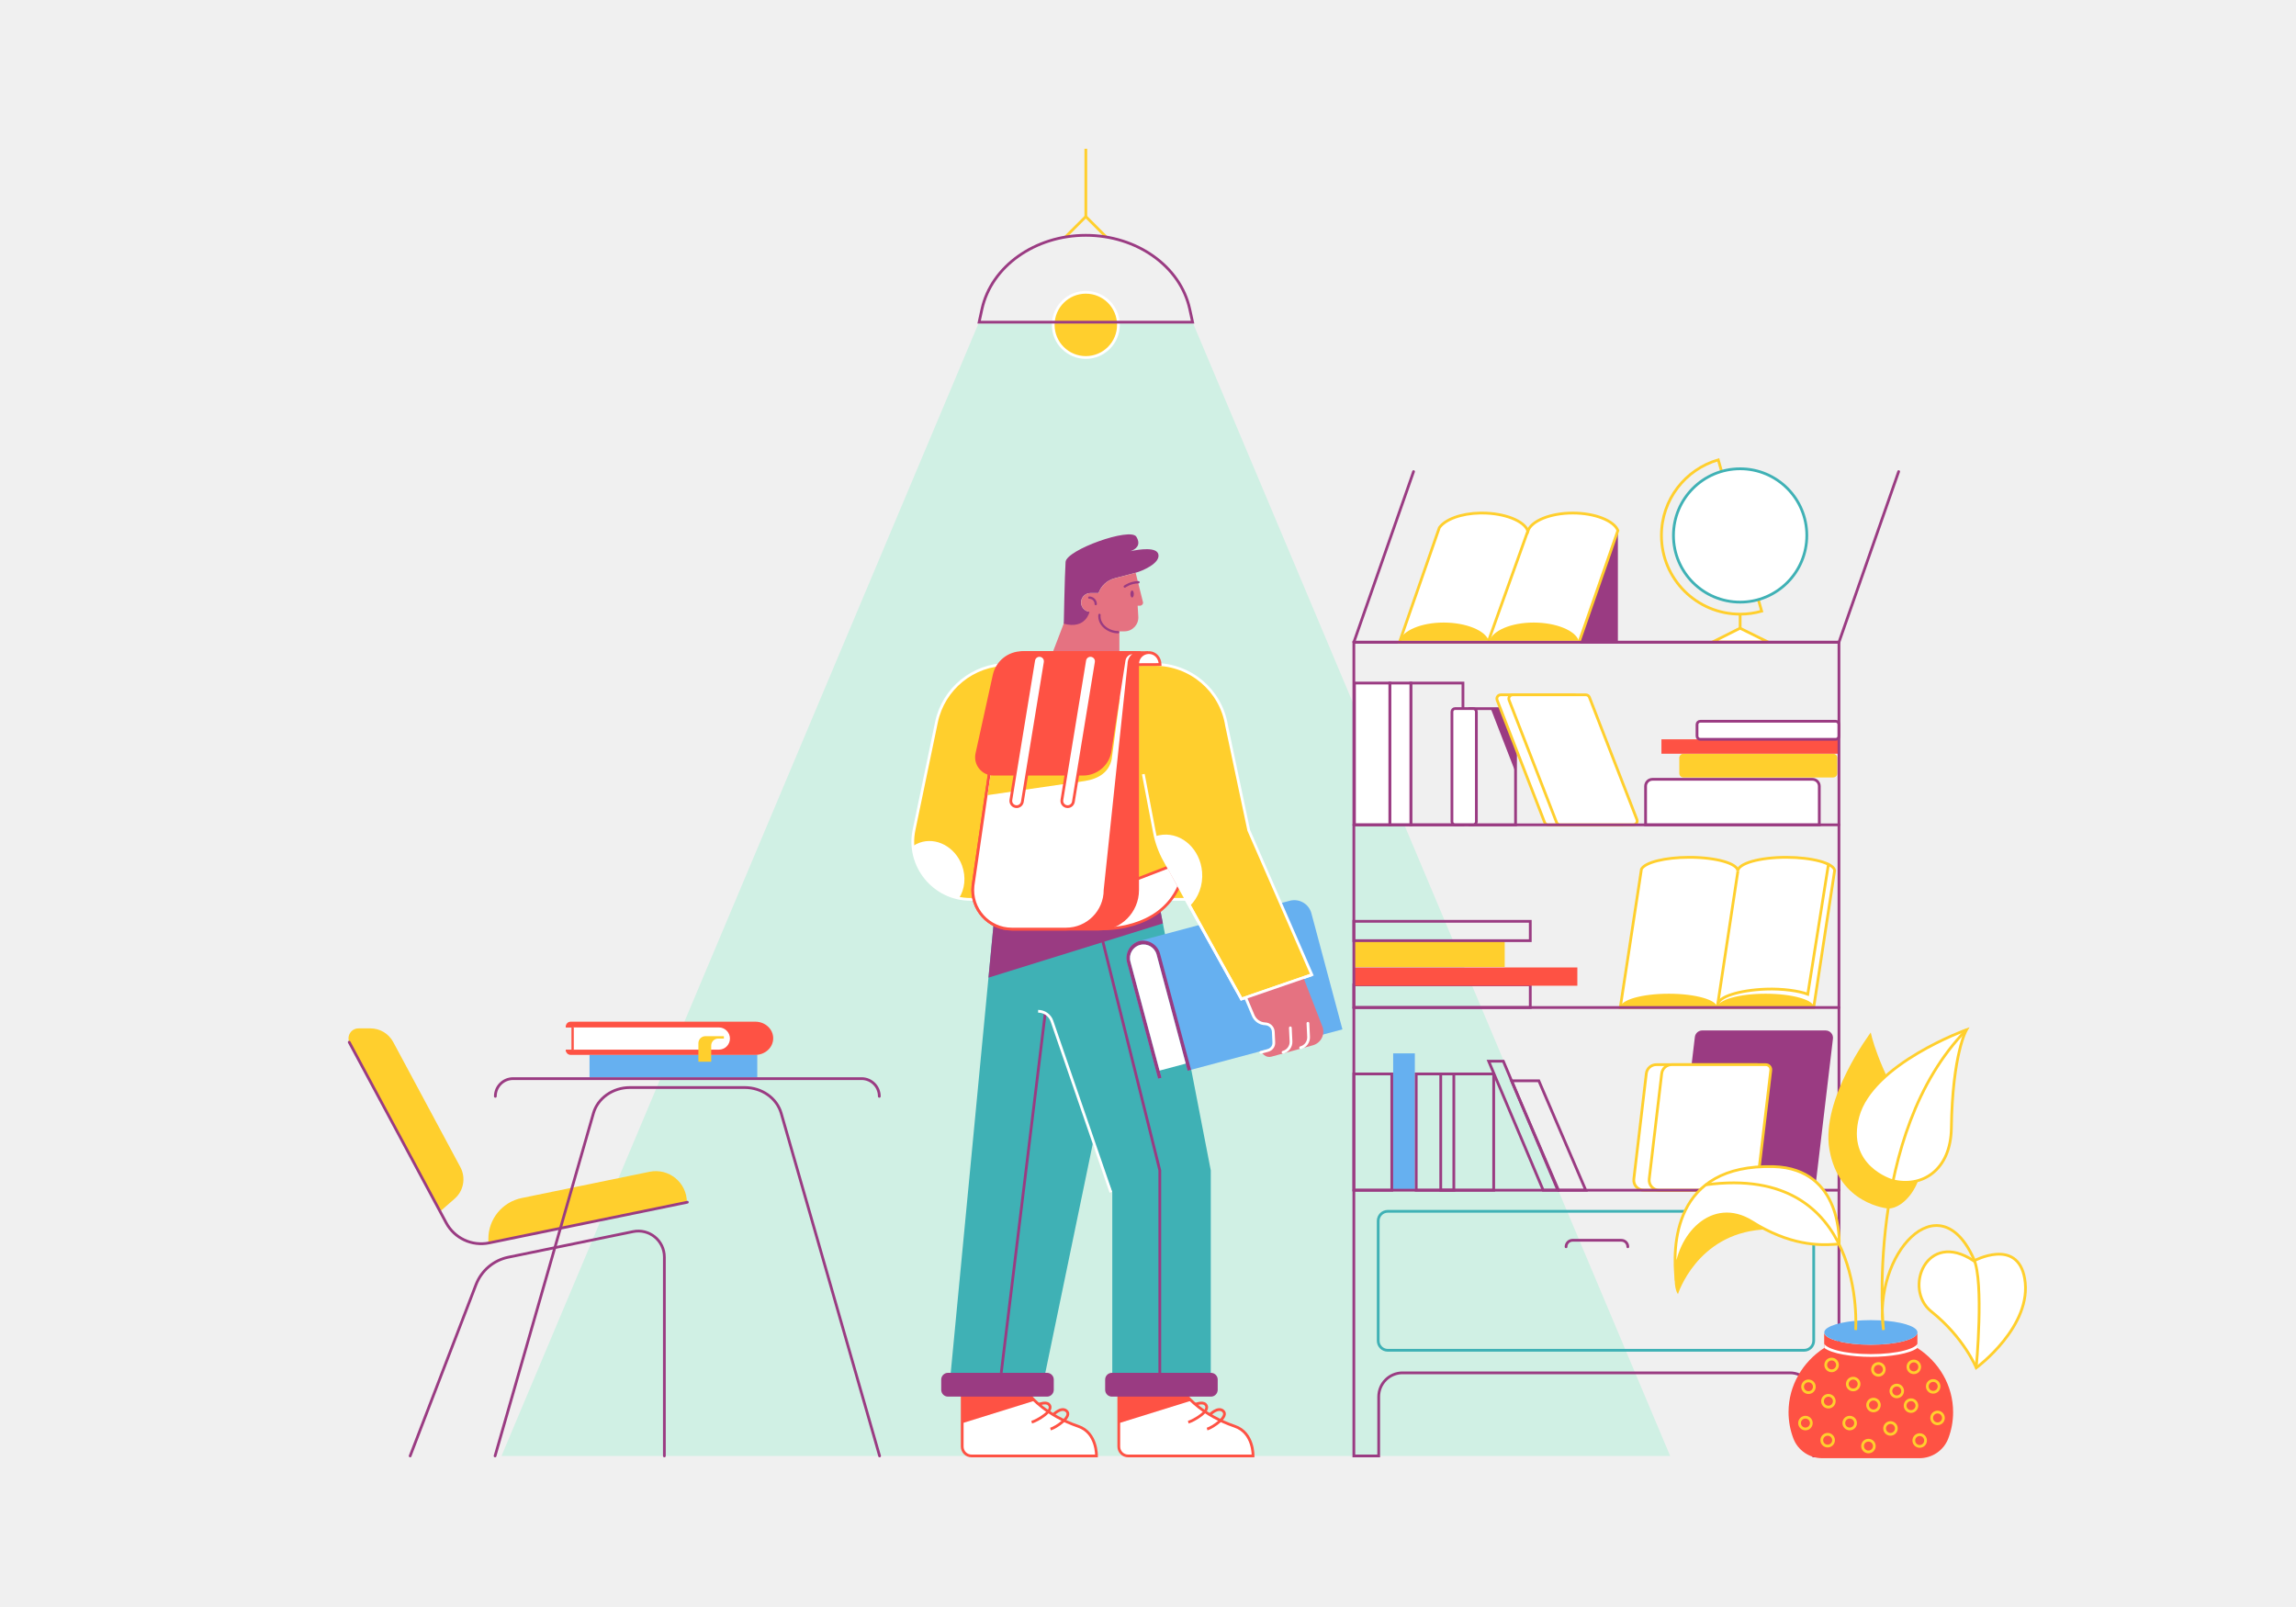
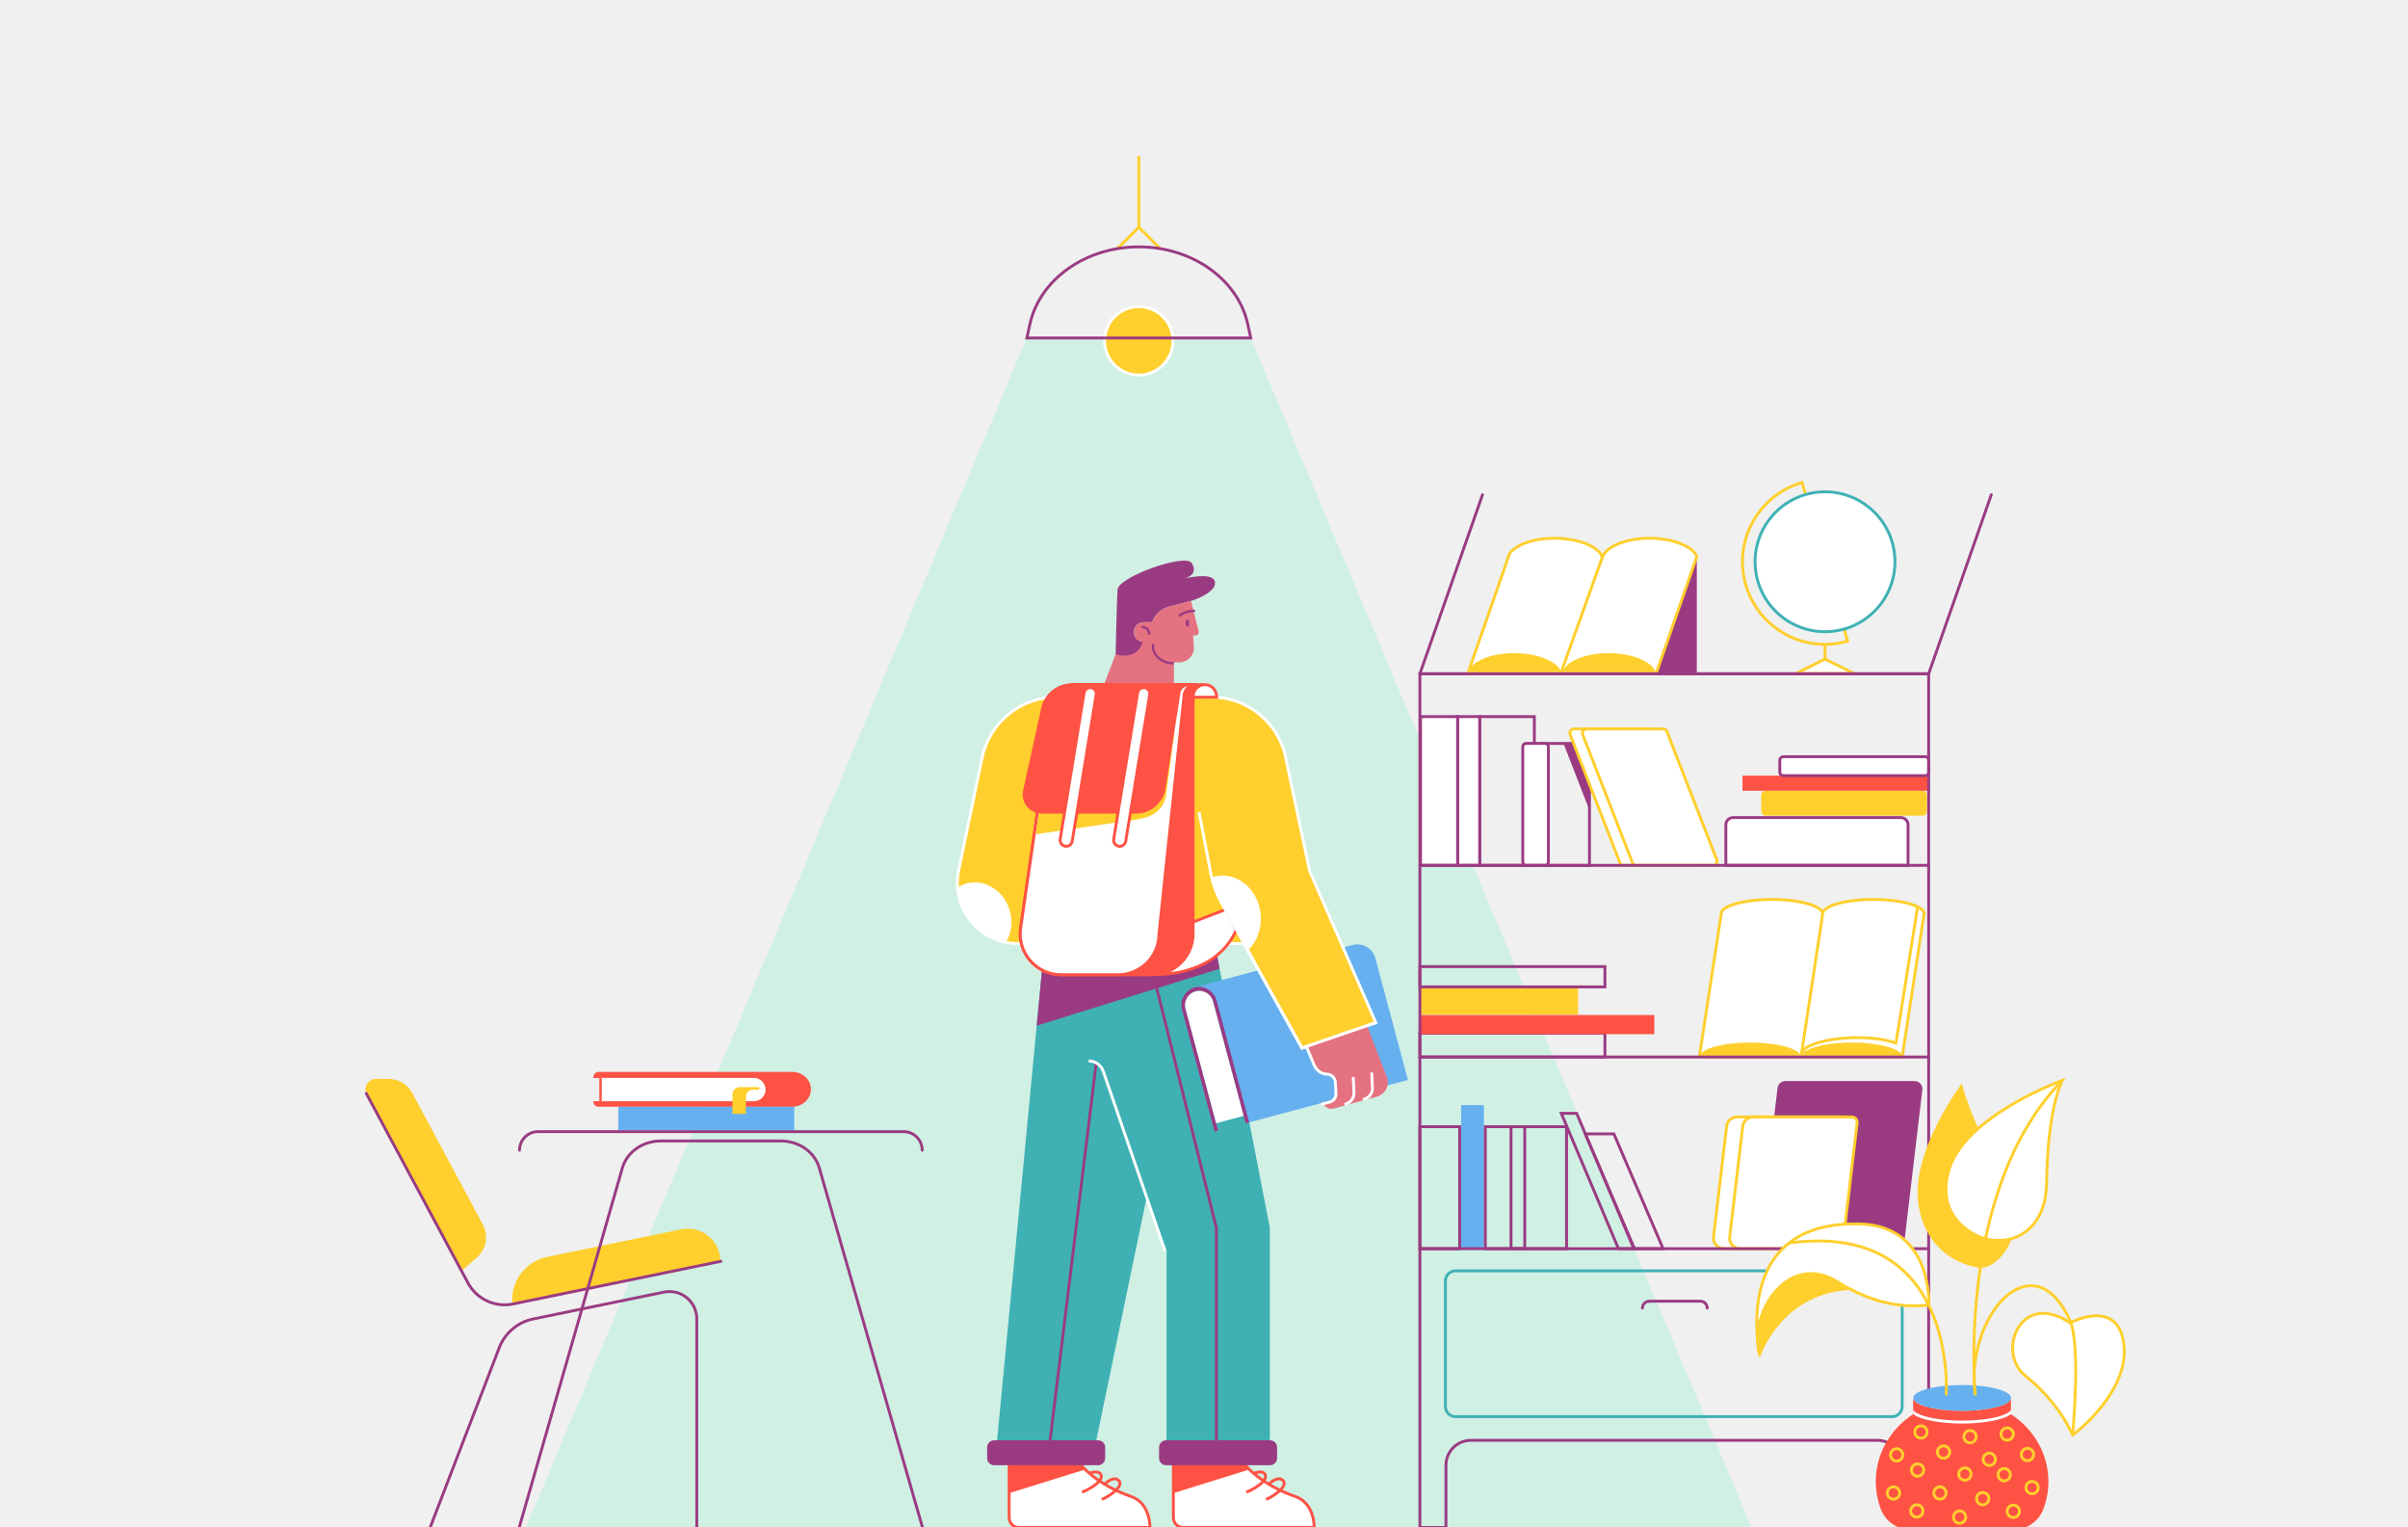
- <svg xmlns="http://www.w3.org/2000/svg" version="1.1" id="Слой_1" x="0px" y="0px" viewBox="0 0 5000 3500" style="enable-background:new 0 0 5000 3500;" xml:space="preserve">
+ <svg xmlns="http://www.w3.org/2000/svg" version="1.1" id="Слой_1" x="0px" y="0px" viewBox="0 0 5000 3170" style="enable-background:new 0 0 5000 3170;" xml:space="preserve">
  <style type="text/css">
	.st0{fill:#D0F0E4;}
	.st1{fill:none;stroke:#FFCF2D;stroke-width:6;stroke-miterlimit:10;}
	.st2{fill:#FFCF2D;stroke:#FFFFFF;stroke-width:6;stroke-miterlimit:10;}
	.st3{fill:none;stroke:#9A3B82;stroke-width:6;stroke-linecap:round;stroke-miterlimit:10;}
	.st4{fill:#66B0F0;}
	.st5{fill:#9A3B82;}
	.st6{fill:#FFFFFF;stroke:#FFCF2D;stroke-width:6;stroke-miterlimit:10;}
	.st7{fill:#FE5244;}
	.st8{fill:#FFCF2D;}
	.st9{fill:none;stroke:#FFCF2D;stroke-width:6;stroke-linecap:round;stroke-miterlimit:10;}
	.st10{fill:#FFFFFF;stroke:#9A3B82;stroke-width:6;stroke-linecap:round;stroke-miterlimit:10;}
	.st11{fill:#FFFFFF;stroke:#3FB1B5;stroke-width:6;stroke-miterlimit:10;}
	.st12{fill:none;stroke:#3FB1B5;stroke-width:6;stroke-miterlimit:10;}
	.st13{fill:none;stroke:#9A3B82;stroke-width:6;stroke-linecap:round;stroke-linejoin:round;stroke-miterlimit:10;}
	.st14{fill:#FFFFFF;}
	.st15{fill:none;stroke:#FE5244;stroke-width:5;stroke-miterlimit:10;}
	.st16{fill:#FFFFFF;stroke:#FE5244;stroke-width:6;stroke-miterlimit:10;}
	.st17{fill:none;stroke:#FE5244;stroke-width:6;stroke-miterlimit:10;}
	.st18{fill:#3FB1B5;}
	.st19{fill:none;stroke:#9A3B82;stroke-width:6;stroke-miterlimit:10;}
	.st20{fill:none;stroke:#FFFFFF;stroke-width:6;stroke-miterlimit:10;}
	.st21{fill:#E57281;}
	.st22{fill:none;stroke:#9A3B82;stroke-width:5;stroke-linecap:round;stroke-miterlimit:10;}
	.st23{fill:#FE5244;stroke:#FE5244;stroke-width:6;stroke-miterlimit:10;}
	.st24{fill:none;stroke:#FFFFFF;stroke-width:6;stroke-linecap:round;stroke-miterlimit:10;}
</style>
  <g id="LAMP">
    <polygon class="st0" points="3637.1,3171 1092.1,3171 2132.1,701.6 2597.1,701.6  " />
    <polyline class="st1" points="2320.5,515.8 2364.6,471.7 2408.7,515.8  " />
    <line class="st1" x1="2364.6" y1="471.7" x2="2364.6" y2="324" />
    <circle class="st2" cx="2364.6" cy="707.6" r="71" />
    <path class="st3" d="M2597.1,701.6h-464.9l6.2-28.3c20.4-93.2,115.5-160.8,226.3-160.8c55.4,0,106.9,16.9,147,45.4   c40.2,28.5,69,68.7,79.2,115.3L2597.1,701.6z" />
  </g>
  <g id="BOOKSHELF">
    <g>
      <rect x="3033.9" y="2294.2" class="st4" width="47.2" height="298" />
      <path class="st5" d="M3938.2,2592.2h-268.7c-9.7,0-17.2-8.4-16-18l37.4-315.7c1-8.1,7.9-14.2,16-14.2h268.7c9.7,0,17.2,8.4,16,18    l-37.4,315.7C3953.2,2586.1,3946.3,2592.2,3938.2,2592.2z" />
      <path class="st6" d="M3791.8,2592.2h-212.2c-13,0-23.1-11.4-21.6-24.3l27.2-229.9c1.3-10.9,10.6-19.2,21.6-19.2h217.3    L3791.8,2592.2z" />
      <path class="st6" d="M3815.6,2592.2h-202.5c-13,0-23.1-11.4-21.6-24.3l27.2-229.9c1.3-10.9,10.6-19.2,21.6-19.2h205.1    c6.5,0,11.6,5.7,10.8,12.2l-29.8,251.5C3825.8,2588.1,3821.1,2592.2,3815.6,2592.2z" />
      <rect x="3084.1" y="2339" class="st3" width="81.9" height="253.2" />
      <rect x="3137.5" y="2339" class="st3" width="115.3" height="253.2" />
      <polygon class="st3" points="3392.5,2592.2 3360.6,2592.2 3241.9,2311.2 3273.8,2311.2   " />
      <polygon class="st3" points="3453.3,2592.2 3393.9,2592.2 3291.7,2353.9 3351.1,2353.9   " />
      <rect x="2948.3" y="2339" class="st3" width="82.6" height="253.2" />
    </g>
    <g>
      <g>
        <rect x="2948.3" y="2144.9" class="st3" width="384.2" height="49.4" />
        <rect x="2948.3" y="2107.1" class="st7" width="486.7" height="39.8" />
        <rect x="2948.3" y="2049.7" class="st8" width="328.5" height="56.4" />
        <rect x="2948.3" y="2006.6" class="st3" width="384.2" height="42.1" />
      </g>
      <g>
        <path class="st6" d="M3995.4,1895.6l-0.3,1.7l-45.4,297h-421.2l45.4-297l0.6-4.2c7.2-14.6,51.2-25.9,104.5-25.9     c58.3,0,105.5,13.5,105.5,30.1c0-16.6,47.2-30.1,105.5-30.1C3946.3,1867.3,3992.2,1879.8,3995.4,1895.6z" />
        <line class="st1" x1="3739.6" y1="2194.4" x2="3784.6" y2="1897.4" />
        <path class="st8" d="M3739.6,2194.4c0-16.6-47.2-30.1-105.5-30.1s-105.5,13.5-105.5,30.1H3739.6z" />
        <path class="st8" d="M3950.6,2194.4c0-16.6-47.2-30.1-105.5-30.1s-105.5,13.5-105.5,30.1H3950.6z" />
        <path class="st9" d="M3741.2,2188.1c-0.6-16.6,46.1-31.7,104.4-33.8c36.4-1.3,72.3,3.8,91.2,11.1l45-282.9" />
      </g>
    </g>
    <g>
      <path class="st10" d="M3961.8,1796.5h-378.2v-84.2c0-8.3,6.7-15,15-15h348.3c8.3,0,15,6.7,15,15V1796.5z" />
      <path class="st8" d="M3992,1693.3h-325.9c-5.1,0-9.1-4.1-9.1-9.1v-33.5c0-5.1,4.1-9.1,9.1-9.1H3992c5.1,0,9.1,4.1,9.1,9.1v33.5    C4001.1,1689.2,3997,1693.3,3992,1693.3z" />
      <rect x="3618.1" y="1610.2" class="st7" width="386.6" height="31.4" />
      <path class="st10" d="M3997.7,1610.2h-295.1c-3.9,0-7-3.2-7-7v-25.3c0-3.9,3.2-7,7-7h295.1c3.9,0,7,3.2,7,7v25.3    C4004.7,1607,4001.6,1610.2,3997.7,1610.2z" />
      <rect x="3072.4" y="1487.6" class="st3" width="113.5" height="308.9" />
      <rect x="3026.6" y="1487.6" class="st10" width="45.8" height="308.9" />
      <rect x="2949.6" y="1487.6" class="st10" width="77" height="308.9" />
      <rect x="3200.9" y="1543.4" class="st3" width="99.5" height="253.2" />
      <path class="st10" d="M3208.1,1796.5h-39.2c-3.8,0-7-3.1-7-7v-239.3c0-3.8,3.1-7,7-7h39.2c3.8,0,7,3.1,7,7v239.3    C3215,1793.4,3211.9,1796.5,3208.1,1796.5z" />
      <polygon class="st5" points="3300.4,1543.4 3300.4,1682.2 3246.5,1543.4   " />
      <path class="st6" d="M3530.8,1796.5h-159.2c-3.5,0-6.7-2.2-7.9-5.4l-103.4-266.2c-2.2-5.6,1.9-11.6,7.9-11.6h159.2    c3.5,0,6.7,2.2,7.9,5.4l103.4,266.2C3540.9,1790.5,3536.8,1796.5,3530.8,1796.5z" />
      <path class="st6" d="M3556.8,1796.5h-159.2c-3.5,0-6.7-2.2-7.9-5.4l-103.4-266.2c-2.2-5.6,1.9-11.6,7.9-11.6h159.2    c3.5,0,6.7,2.2,7.9,5.4l103.4,266.2C3566.9,1790.5,3562.8,1796.5,3556.8,1796.5z" />
    </g>
    <g>
      <path class="st1" d="M3836.4,1331.1c-14.9,4.2-30.7,6.5-46.9,6.5c-94.7,0-171.4-76.7-171.4-171.4c0-78.1,52.3-144.1,123.8-164.7    L3836.4,1331.1z" />
      <line class="st1" x1="3789.5" y1="1337.6" x2="3789.5" y2="1398.7" />
      <circle class="st11" cx="3789.5" cy="1166.2" r="145.2" />
      <polygon class="st6" points="3850.2,1398.3 3729.3,1398.3 3789.3,1368.2   " />
    </g>
    <path class="st3" d="M4004.7,1398.7V3171H3950v-129c0-28.7-23.3-52-52-52h-843.6c-28.7,0-52,23.3-52,52v129h-54.1V1398.7H4004.7z" />
    <path class="st12" d="M3928.8,2940.9h-906.6c-11.5,0-20.9-9.3-20.9-20.9v-260.9c0-11.5,9.3-20.9,20.9-20.9h906.6   c11.5,0,20.9,9.3,20.9,20.9v260.9C3949.7,2931.6,3940.3,2940.9,3928.8,2940.9z" />
    <g>
      <polygon class="st5" points="3523.3,1155.3 3523.3,1398.7 3438.1,1398.7   " />
      <path class="st6" d="M3523.3,1155.3l-0.6,1.8l-84.1,241.6h-391l84.1-241.6l2.7-7.7l0,0c12.6-18.1,47.5-31.3,89.1-32    c0.7,0,1.3,0,2,0c0.7,0,1.3,0,2,0c48.6,0,91.9,16.9,99.8,39.1c7.8-22.2,49.2-39.1,97.8-39.1    C3472.7,1117.4,3514.4,1133.7,3523.3,1155.3z" />
      <line class="st9" x1="3327.2" y1="1156.5" x2="3242.3" y2="1393.7" />
      <path class="st8" d="M3242.1,1395.7h-194.5c7.2-22.5,47.6-39.8,96.2-39.8C3192.6,1355.9,3234.9,1373.2,3242.1,1395.7z" />
      <path class="st8" d="M3438.1,1395.7h-194.5c7.2-22.5,47.6-39.8,96.2-39.8C3388.6,1355.9,3430.9,1373.2,3438.1,1395.7z" />
    </g>
    <path class="st3" d="M3410.4,2715.5c0-7.8,6.3-14.2,14.2-14.2h106.1c7.8,0,14.2,6.3,14.2,14.2" />
    <line class="st3" x1="2948.3" y1="2194.4" x2="4004.7" y2="2194.4" />
    <line class="st3" x1="2948.3" y1="1796.5" x2="4004.7" y2="1796.5" />
    <line class="st3" x1="2948.3" y1="2592.2" x2="4004.7" y2="2592.2" />
    <polyline class="st13" points="3078.3,1027.1 2948.3,1398.7 4004.7,1398.7 4134.7,1027.1  " />
  </g>
  <g id="PLANT">
    <g>
      <path class="st7" d="M4253.3,3075.6c0,20.1-3.7,39.4-10.5,57.3c-9.9,26-35,43-62.9,43h-211.7c-27.8,0-53-17-62.8-43    c-6.8-17.9-10.5-37.2-10.5-57.3c0-58,30.7-109.2,77.6-139.8V2902c0,14.8,45.5,26.8,101.5,26.8c56.1,0,101.5-12,101.5-26.8v33.9    C4222.6,2966.4,4253.3,3017.6,4253.3,3075.6z" />
      <g>
        <path class="st14" d="M4175.7,2926.6v9c-16.1,12.8-59.9,19.6-101.5,19.6c-41.6,0-85.4-6.8-101.5-19.6v-9c1.9,4.3,10,9.9,28,14.6     c19.6,5.2,45.7,8,73.5,8c27.8,0,53.9-2.8,73.5-8C4165.7,2936.4,4173.7,2930.8,4175.7,2926.6z" />
      </g>
      <path class="st4" d="M4175.7,2902c0,14.8-45.5,26.8-101.5,26.8s-101.5-12-101.5-26.8c0-1.9,0.7-3.7,2.1-5.5    c9.6-12.1,50.4-21.3,99.4-21.3s89.8,9.1,99.4,21.3C4174.9,2898.3,4175.7,2900.1,4175.7,2902z" />
      <g>
        <circle class="st1" cx="3938.3" cy="3020.3" r="12.8" />
        <circle class="st1" cx="3981.7" cy="3051.8" r="12.8" />
        <circle class="st1" cx="4035.7" cy="3014.4" r="12.8" />
        <circle class="st1" cx="4028.1" cy="3099.4" r="12.8" />
        <circle class="st1" cx="3980.1" cy="3136.7" r="12.8" />
        <circle class="st1" cx="3931.7" cy="3099.4" r="12.8" />
        <circle class="st1" cx="3988.7" cy="2972.8" r="12.8" />
        <circle class="st1" cx="4090.6" cy="2982.5" r="12.8" />
        <circle class="st1" cx="4079.9" cy="3060.1" r="12.8" />
        <circle class="st1" cx="4116.9" cy="3111.1" r="12.8" />
        <circle class="st1" cx="4068.9" cy="3149.5" r="12.8" />
        <circle class="st1" cx="4130.6" cy="3029.5" r="12.8" />
        <circle class="st1" cx="4167.7" cy="2977" r="12.8" />
        <circle class="st1" cx="4209.9" cy="3019.5" r="12.8" />
        <circle class="st1" cx="4161.6" cy="3061.4" r="12.8" />
        <circle class="st1" cx="4219.4" cy="3088.2" r="12.8" />
        <circle class="st1" cx="4180.5" cy="3137.4" r="12.8" />
      </g>
    </g>
    <g>
      <path class="st6" d="M4298.4,2746.2c0,0,95-51.3,110.7,38.3c18.2,103.5-105.4,194.6-105.4,194.6s-26.6-65.9-97.9-122.7    C4144.1,2807.3,4195.3,2677.1,4298.4,2746.2z" />
      <path class="st8" d="M4111.9,2632.1c45.1,0.4,109.9-91.2,48.7-191.7c-73.9-121.4-86.6-191.7-86.6-191.7s-108.7,143.8-90.2,254.1    C4004.1,2623.6,4111.9,2632.1,4111.9,2632.1z" />
      <path class="st6" d="M4119.7,2571.1c65.9,17.4,128.5-22.7,129.8-114.1c2.3-161.6,32.9-214.2,32.9-214.2s-205.3,73.9-236.4,188.7    C4016.4,2540.9,4119.7,2571.1,4119.7,2571.1z" />
      <path class="st8" d="M3844.3,2677.5c-2.4,0.2-4.9,0.4-7.6,0.6c-141.8,10.6-182.6,140.4-182.6,140.4s-8.7-9.4-6.9-41.9    c3.4-83.8,80.5-170.4,168.5-115.4C3825.5,2667.4,3835.1,2672.7,3844.3,2677.5z" />
      <path class="st6" d="M4005.1,2709.4c-25,1.6-82.1,8.5-160.8-31.9c-9.2-4.7-18.8-10.1-28.6-16.3c-88-55-163.1,31.6-166.5,115.4    c-0.2,4.1,0.8,8.2,1,12.2c-8.3-72.8-8.1-254,212.2-247.9C4013.8,2545.3,4005.1,2709.4,4005.1,2709.4z" />
      <path class="st1" d="M4041.1,2896.7c0,0,26.1-363.7-326.6-316.2" />
      <path class="st1" d="M4282.4,2242.8c-222.2,227-180.8,653.9-180.8,653.9c-23.4-163.3,120.2-325.6,196.7-154.8    c22.8,50.8,5.3,237.1,5.3,237.1" />
    </g>
  </g>
  <g id="CHAIR__x26__TABLE">
    <g id="CHAIR">
      <path class="st8" d="M990,2610.8l-29.8,26.1c-4.8-5.7-9.1-12-12.8-18.9l-185.8-346.2c-7.8-14.5,2.7-32,19.1-32h26    c20.8,0,39.8,11.4,49.6,29.7l146.1,272.2C1015,2564.9,1009.8,2593.6,990,2610.8z" />
      <path class="st8" d="M1495.8,2618.4L1495.8,2618.4l-432.3,88.8v-9c0-43.1,30.3-80.2,72.5-88.9l278.5-57.2    C1456.5,2543.5,1495.8,2575.6,1495.8,2618.4z" />
      <path class="st3" d="M1446.8,3171v-433.1c0-35.9-32.9-62.7-68.1-55.5l-271.5,55.7c-32.3,6.6-58.9,29.2-70.7,60L893.2,3171" />
      <path class="st3" d="M760.5,2269.9l211.1,393.3c18.1,33.7,56.1,51.5,93.6,43.8l431.6-88.6" />
    </g>
    <g id="BOOKS">
      <rect x="1283.8" y="2297.2" class="st4" width="365.3" height="48.8" />
      <g>
        <path class="st7" d="M1582.5,2244.2c4.4,4.1,7.1,11.5,7.1,17.7c0,12.4-10.8,25.1-24.2,25.1h-333.2l0,0c0,5.8,4.7,10.5,10.5,10.5     h402.1c10.8,0,20.5-4,27.6-10.6c7.1-6.5,11.4-15.6,11.4-25.6c0-20-17.5-36.1-39-36.1h-402.1c-5.8,0-10.5,4.7-10.5,10.5v1.9h333.2     C1572.1,2237.7,1578.1,2240.2,1582.5,2244.2z" />
        <path class="st7" d="M1256.3,2237.7v48.4h-24v4h334.3c3.7,0,7.3-0.7,10.5-2c0,0,0,0,0,0c3.6-1.4,6.8-3.6,9.4-6.2     c5.1-5.1,8.3-12.2,8.3-20c0-15.6-12.7-28.2-28.2-28.2h-334.3v4H1256.3z" />
        <path class="st14" d="M1247,2237.7v48.4h318.4c13.4,0,24.2-10.8,24.2-24.2c0-6.7-2.7-12.7-7.1-17.1c-4.4-4.4-10.4-7.1-17.1-7.1     H1247z" />
        <line class="st15" x1="1247" y1="2237.7" x2="1247" y2="2286.1" />
        <path class="st8" d="M1520.9,2272v40.4h27.9v-35.2c0-8.4,6.8-15.2,15.2-15.2h12.4v-5.2h-40.4     C1527.8,2256.8,1520.9,2263.6,1520.9,2272z" />
      </g>
    </g>
    <g id="TABLE">
      <path class="st3" d="M1078.7,2387.8c0-21.3,17.3-38.6,38.6-38.6h759c21.3,0,38.6,17.3,38.6,38.6" />
      <path class="st3" d="M1915.5,3171l-214.3-746.4c-9.5-33-42.2-56-79.6-56h-249.7c-37.4,0-70.1,23-79.6,56L1078.1,3171" />
    </g>
  </g>
  <g id="CHARACTER">
    <g id="SHOES">
      <g>
        <path class="st16" d="M2095.4,3041.8v108.8c0,11.3,9.1,20.4,20.4,20.4h272c0,0,1.6-50.5-39.8-64.6     c-70.3-23.9-103.1-64.6-103.1-64.6H2095.4z" />
        <path class="st17" d="M2246.7,3097.5c11.1-3.1,51.1-25.2,37.4-38.9c-6.5-6.5-22.1,0-22.1,0" />
        <path class="st17" d="M2287.7,3112.5c11.1-3.1,49.5-27.8,34.4-39.9c-11.4-9.2-28.5,8.6-28.5,8.6" />
        <path class="st7" d="M2253.3,3050.6l-157.9,49.1v-57.9H2245C2245,3041.8,2247.7,3045.2,2253.3,3050.6z" />
      </g>
      <g>
        <path class="st16" d="M2436.4,3041.8v108.8c0,11.3,9.1,20.4,20.4,20.4h272c0,0,1.6-50.5-39.8-64.6     c-70.3-23.9-103.1-64.6-103.1-64.6H2436.4z" />
        <path class="st17" d="M2587.7,3097.5c11.1-3.1,51.1-25.2,37.4-38.9c-6.5-6.5-22.1,0-22.1,0" />
        <path class="st17" d="M2628.7,3112.5c11.1-3.1,49.5-27.8,34.4-39.9c-11.4-9.2-28.5,8.6-28.5,8.6" />
        <path class="st7" d="M2594.3,3050.6l-157.9,49.1v-57.9H2586C2586,3041.8,2588.7,3045.2,2594.3,3050.6z" />
      </g>
    </g>
    <g id="LEGS">
      <polygon class="st18" points="2168.9,1958.8 2070.4,2990 2276.4,2990 2379.9,2490.3 2422.2,2596.8 2422.2,2990 2636.7,2990     2636.7,2549.1 2522.3,1958.8   " />
      <line class="st19" x1="2276.2" y1="2206.5" x2="2180.4" y2="2990" />
      <polyline class="st19" points="2525.7,2990 2525.7,2549.1 2391.3,2008.8   " />
      <path class="st20" d="M2419.2,2596.8l-128.4-372.9c-4.4-12.8-16.5-21.4-30.1-21.4" />
      <polygon class="st5" points="2152.6,2129.3 2168.9,1958.8 2522.3,1958.8 2532.4,2011.2   " />
      <path class="st5" d="M2637.1,3041.8h-215.7c-8.1,0-14.7-6.6-14.7-14.7v-22.4c0-8.1,6.6-14.7,14.7-14.7h215.7    c8.1,0,14.7,6.6,14.7,14.7v22.4C2651.7,3035.2,2645.2,3041.8,2637.1,3041.8z" />
      <path class="st5" d="M2280.1,3041.8h-215.7c-8.1,0-14.7-6.6-14.7-14.7v-22.4c0-8.1,6.6-14.7,14.7-14.7h215.7    c8.1,0,14.7,6.6,14.7,14.7v22.4C2294.7,3035.2,2288.2,3041.8,2280.1,3041.8z" />
    </g>
    <g id="BOOK">
      <path class="st4" d="M2855.8,1989l67.6,252.9l-337,90.1l-67.7-253.1c-2.1-7.9-7.2-14.1-13.7-17.9c-6.5-3.8-14.5-5.1-22.4-3    c-15.7,4.2-25.1,20.4-20.9,36.1l67.7,253.1l-7.4,2l-67.6-252.9c-5.4-20.1,6.2-40.7,26-46.7c0.4-0.1,0.8-0.2,1.2-0.3l327.2-87.5    C2829.3,1956.4,2850.3,1968.6,2855.8,1989z" />
      <path class="st5" d="M2526.2,2077.2l67.6,252.9l-7.4,2l-67.7-253.1c-2.1-7.9-7.2-14.1-13.7-17.9c-6.5-3.8-14.5-5.1-22.4-3    c-15.7,4.2-25.1,20.4-20.9,36.1l67.7,253.1l-7.4,2l-67.6-252.9c-5.4-20.1,6.2-40.7,26-46.7    C2500.5,2045,2520.8,2057.1,2526.2,2077.2z" />
      <path class="st14" d="M2518.7,2078.9l63.5,237.6l-57,15.2l-63.5-237.6c-4.2-15.7,5.1-31.9,20.9-36.1c7.9-2.1,15.9-0.8,22.4,3    C2511.5,2064.8,2516.6,2071,2518.7,2078.9z" />
    </g>
    <g id="SHIRT">
      <path class="st2" d="M2856.8,2123l-153.3,52.8l-121-217h-469c-79.7,0-139.3-73.3-123-151.3l48.8-234.4c15.3-73.4,80-126,154.9-126    h320.7c77.7,0,143.9,56.4,156.2,133.1l48.3,228.2L2856.8,2123z" />
      <path class="st14" d="M2088.5,1956.3c-55.2-11.1-96.2-58.1-100.4-113.5c4.2-2.9,8.9-5.4,13.9-7.2c36.3-13.4,77.8,8.6,92.9,49.1    C2104.2,1910.1,2101,1936.7,2088.5,1956.3z" />
    </g>
    <g id="HEAD">
      <polygon id="NECK" class="st21" points="2437.7,1306.5 2437.7,1447.2 2282.4,1447.2 2318.2,1353.6   " />
      <path id="HAIR" class="st5" d="M2473.4,1247.3c-0.1,0-0.3,0.1-0.4,0.1v0h0l-46.1,12.2c-16.5,4.4-29.2,16.6-34.6,32h-17.7    c-11.2,0-20.3,9.1-20.3,20.3v0.3c0,10.6,8.1,19.3,18.5,20.2c-0.1,0.1-0.1,0.1-0.1,0.1s-8.2,39-56.1,25.9c0,0,1.9-102.6,3.9-134.5    c1.7-26.3,141.2-76.1,154.1-54.9c11.4,18.8-1.8,27.6-13,31.5c19.8-4.2,57.2-9.8,61,6.9C2527,1226.8,2487.5,1243.6,2473.4,1247.3z" />
      <g id="HEAD_1_">
        <path class="st21" d="M2482.4,1319.2h-4.9l1.4,24c1,17.2-12.8,31.8-30,31.8h-21.6c-20.8,0-37.7-16.9-37.7-37.7v-4.7h-14.9     c-11.2,0-20.3-9.1-20.3-20.3v-0.3c0-11.2,9.1-20.3,20.3-20.3h17.7c5.4-15.4,18.1-27.7,34.6-32l46.1-12.2h0l15.8,63.3     C2490.5,1314.8,2486.7,1319.2,2482.4,1319.2z" />
        <g>
          <path class="st22" d="M2394.3,1339.2c-2.1,22,19.9,37.7,40.7,37.7" />
          <path class="st22" d="M2386.2,1315.7c0-7.8-6.3-14.1-14.1-14.1" />
          <ellipse class="st5" cx="2465.4" cy="1293.7" rx="3.7" ry="7.7" />
          <path class="st22" d="M2449.4,1277.5c0,0,12.3-9.4,29.9-9.4" />
        </g>
      </g>
    </g>
    <g id="BACKPACK">
      <path class="st16" d="M2401.8,2022.9c0,0,122.5,5.3,165.6-93l-22.8-41.7l-68.1,26.2L2401.8,2022.9z" />
      <path class="st23" d="M2499.9,1421.4c-5.9,0.5-11.3,3.1-15.3,7.1c-4.4,4.4-7.2,10.5-7.2,17.3v492.7c0,47-38.1,85.1-85.1,85.1    h-188.9c-50.8,0-90-44.1-84.6-94.2l0-0.1l68-467.7c3.4-23.1,23.1-40.2,46.5-40.2H2499.9z" />
      <path class="st16" d="M2480.9,1421.4c-5.9,0.5-11.3,3.1-15.3,7.1c-3.7,3.7-6.2,8.5-6.9,13.9c-0.1,1.1-0.2,2.2-0.2,3.3l-4,37.7    l-48,455c0,47-38.1,85.1-85.1,85.1h-117.9c-50.8,0-90-44.1-84.6-94.2l0-0.1l30.7-211.4l37.3-256.3c0.3-2.2,0.8-4.4,1.4-6.6    c5.8-19.7,24-33.6,45-33.6H2480.9z" />
      <path class="st8" d="M2438.8,1519.5l-17.9,134.3c-5.9,27.5-27.3,42.2-58.3,47.2l-212,30.8l30.9-212.4H2438.8z" />
      <path class="st23" d="M2473.3,1421.4l-5.3,0c-9.6-0.1-18,6.7-19.9,16.2l-31.2,201.3c-5.9,27.5-30.2,47.2-58.3,47.2h-195.1    c-23.6,0-41.2-21.8-36.1-44.9l37.6-170.8c6.3-28.6,31.7-49,61-49H2473.3z" />
      <path class="st16" d="M2312.5,1742.1l49.7-303.9c1-6.1,6.3-10.7,12.5-10.7l0,0c7.8,0,13.8,7,12.5,14.8l-49.7,303.9    c-1,6.1-6.3,10.7-12.5,10.7l0,0C2317.2,1756.9,2311.2,1749.9,2312.5,1742.1z" />
      <path class="st16" d="M2201.4,1742.1l49.7-303.9c1-6.1,6.3-10.7,12.5-10.7l0,0c7.8,0,13.8,7,12.5,14.8l-49.7,303.9    c-1,6.1-6.3,10.7-12.5,10.7l0,0C2206.1,1756.9,2200.1,1749.9,2201.4,1742.1z" />
      <path class="st16" d="M2526.4,1447.3l-48.9,0.2v-1.7c0-6.8,2.7-12.9,7.2-17.3c4-4,9.3-6.6,15.3-7.1h4    C2516.3,1422.4,2526,1432.8,2526.4,1447.3z" />
    </g>
    <g id="HAND">
      <g>
        <path class="st21" d="M2838.5,2129.3l41.2,106.3c6.6,17.1-3,36.1-20.6,41l-90.5,24.8c-5.5,1.5-11.3,0.2-15.6-3.5l-9.2-8l18.8-5     c8.3-2.2,13.9-9.9,13.5-18.5l-2.1-21.2c-0.4-9.5-8.1-17.1-17.6-17.4h1c-11.5-0.4-22.7-7.5-27.2-18.1l-14.4-38.3L2838.5,2129.3z" />
        <path class="st24" d="M2745.7,2292l14.8-4c8.3-2.2,13.9-8.9,13.5-17.5l-1.1-23.2c-0.4-9.5-8.1-17.1-17.6-17.4l0,0     c-11.5-0.4-21.7-7.5-26.2-18.1l-15.4-36.3" />
        <path class="st24" d="M2794.1,2291.8c10.6-2.8,17.8-12.6,17.3-23.6l-1.4-29.6" />
        <path class="st24" d="M2832.4,2281.9c10.6-2.8,17.8-12.6,17.3-23.6l-1.4-29.6" />
      </g>
      <path class="st20" d="M2489.8,1686.1l24.2,126.6c4.1,21.6,11.7,42.5,22.4,61.7l167,301.4l153.3-52.8" />
      <path class="st14" d="M2591.1,1973.2l-54.7-98.8c-9.2-16.7-16.1-34.5-20.5-53c5.2-1.7,10.6-2.9,16.3-3.4    c43.2-3.8,81.5,32.5,85.6,81C2620.2,1928.4,2609.5,1955.5,2591.1,1973.2z" />
    </g>
  </g>
</svg>
